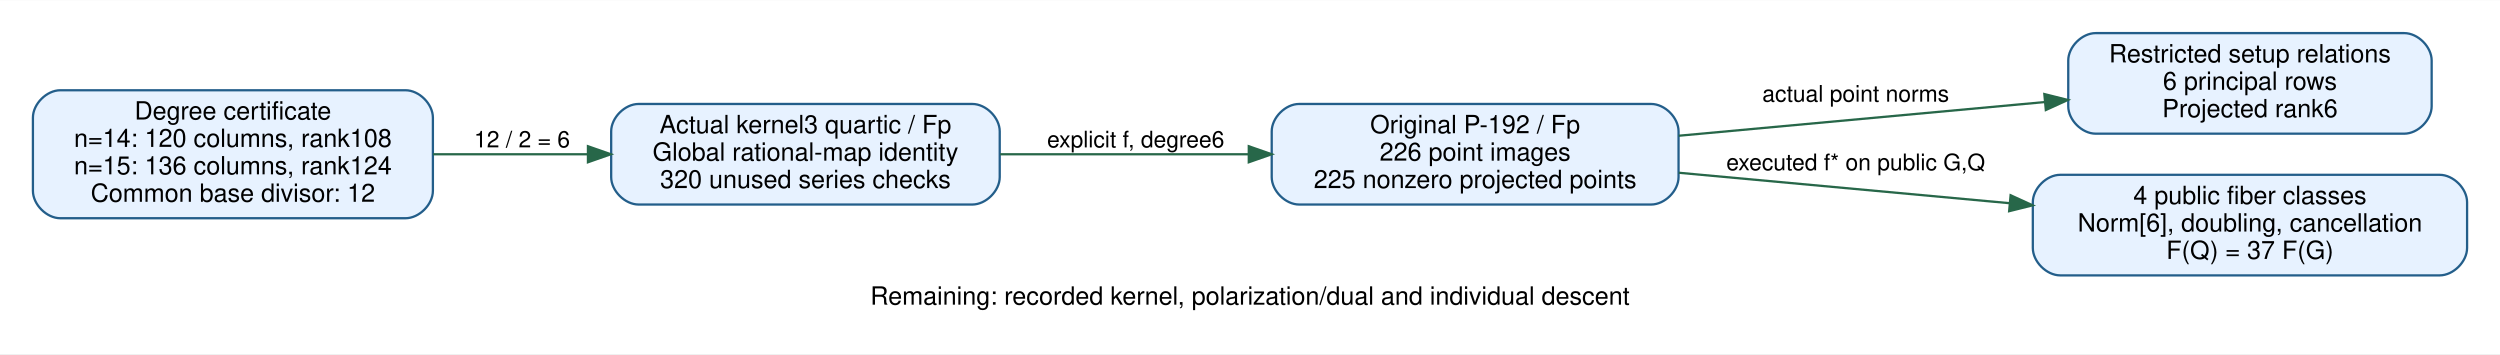
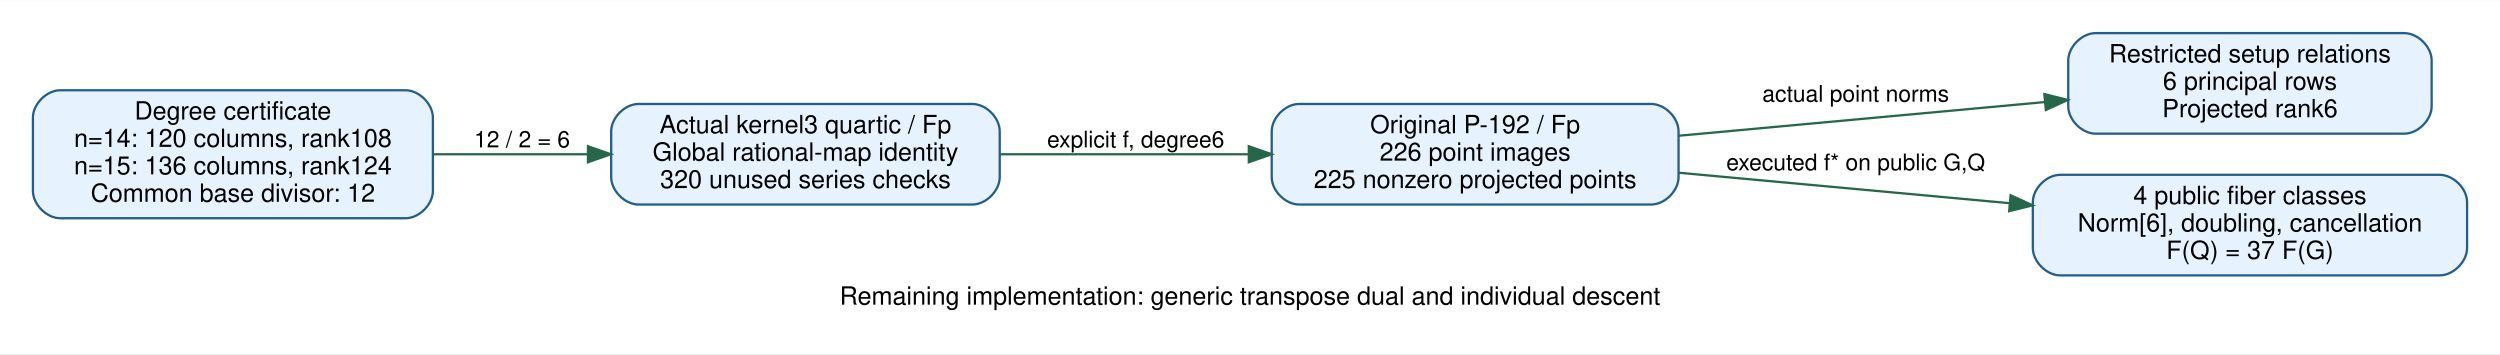
<svg xmlns="http://www.w3.org/2000/svg" width="1094pt" height="155pt" viewBox="0.00 0.00 1093.80 154.80">
  <g id="graph0" class="graph" transform="scale(1 1) rotate(0) translate(14.4 140.4)">
    <polygon fill="white" stroke="transparent" points="-14.4,14.4 -14.4,-140.4 1079.4,-140.4 1079.4,14.4 -14.4,14.4" />
-     <text text-anchor="middle" x="532.5" y="-7.2" font-family="Helvetica,sans-Serif" font-size="11.00">Remaining: recorded kernel, polarization/dual and individual descent</text>
+     <text text-anchor="middle" x="532.5" y="-7.2" font-family="Helvetica,sans-Serif" font-size="11.00">Remaining implementation: generic transpose dual and individual descent</text>
    <g id="node1" class="node">
      <path fill="#e7f2ff" stroke="#235e8a" d="M411,-95C411,-95 265,-95 265,-95 259,-95 253,-89 253,-83 253,-83 253,-63 253,-63 253,-57 259,-51 265,-51 265,-51 411,-51 411,-51 417,-51 423,-57 423,-63 423,-63 423,-83 423,-83 423,-89 417,-95 411,-95" />
      <text text-anchor="middle" x="338" y="-82.2" font-family="Helvetica,sans-Serif" font-size="11.00">Actual kernel3 quartic / Fp</text>
      <text text-anchor="middle" x="338" y="-70.2" font-family="Helvetica,sans-Serif" font-size="11.00">Global rational-map identity</text>
      <text text-anchor="middle" x="338" y="-58.2" font-family="Helvetica,sans-Serif" font-size="11.00">320 unused series checks</text>
    </g>
    <g id="node3" class="node">
      <path fill="#e7f2ff" stroke="#235e8a" d="M708,-95C708,-95 554,-95 554,-95 548,-95 542,-89 542,-83 542,-83 542,-63 542,-63 542,-57 548,-51 554,-51 554,-51 708,-51 708,-51 714,-51 720,-57 720,-63 720,-63 720,-83 720,-83 720,-89 714,-95 708,-95" />
      <text text-anchor="middle" x="631" y="-82.2" font-family="Helvetica,sans-Serif" font-size="11.00">Original P-192 / Fp</text>
      <text text-anchor="middle" x="631" y="-70.2" font-family="Helvetica,sans-Serif" font-size="11.00">226 point images</text>
      <text text-anchor="middle" x="631" y="-58.2" font-family="Helvetica,sans-Serif" font-size="11.00">225 nonzero projected points</text>
    </g>
    <g id="edge1" class="edge">
      <path fill="none" stroke="#276749" d="M423.17,-73C457.09,-73 496.44,-73 531.67,-73" />
      <polygon fill="#276749" stroke="#276749" points="531.97,-76.5 541.97,-73 531.97,-69.5 531.97,-76.5" />
      <text text-anchor="middle" x="482.5" y="-76" font-family="Helvetica,sans-Serif" font-size="10.00">explicit f, degree6</text>
    </g>
    <g id="node2" class="node">
      <path fill="#e7f2ff" stroke="#235e8a" d="M163,-101C163,-101 12,-101 12,-101 6,-101 0,-95 0,-89 0,-89 0,-57 0,-57 0,-51 6,-45 12,-45 12,-45 163,-45 163,-45 169,-45 175,-51 175,-57 175,-57 175,-89 175,-89 175,-95 169,-101 163,-101" />
      <text text-anchor="middle" x="87.5" y="-88.2" font-family="Helvetica,sans-Serif" font-size="11.00">Degree certificate</text>
      <text text-anchor="middle" x="87.5" y="-76.2" font-family="Helvetica,sans-Serif" font-size="11.00">n=14: 120 columns, rank108</text>
      <text text-anchor="middle" x="87.5" y="-64.2" font-family="Helvetica,sans-Serif" font-size="11.00">n=15: 136 columns, rank124</text>
      <text text-anchor="middle" x="87.5" y="-52.2" font-family="Helvetica,sans-Serif" font-size="11.00">Common base divisor: 12</text>
    </g>
    <g id="edge2" class="edge">
      <path fill="none" stroke="#276749" d="M175.06,-73C196.93,-73 220.51,-73 242.74,-73" />
      <polygon fill="#276749" stroke="#276749" points="242.84,-76.5 252.84,-73 242.84,-69.5 242.84,-76.5" />
      <text text-anchor="middle" x="214" y="-76" font-family="Helvetica,sans-Serif" font-size="10.00">12 / 2 = 6</text>
    </g>
    <g id="node4" class="node">
      <path fill="#e7f2ff" stroke="#235e8a" d="M1037.5,-126C1037.5,-126 902.5,-126 902.5,-126 896.5,-126 890.5,-120 890.5,-114 890.5,-114 890.5,-94 890.5,-94 890.5,-88 896.5,-82 902.5,-82 902.5,-82 1037.5,-82 1037.5,-82 1043.5,-82 1049.5,-88 1049.5,-94 1049.5,-94 1049.5,-114 1049.5,-114 1049.5,-120 1043.5,-126 1037.5,-126" />
      <text text-anchor="middle" x="970" y="-113.2" font-family="Helvetica,sans-Serif" font-size="11.00">Restricted setup relations</text>
      <text text-anchor="middle" x="970" y="-101.2" font-family="Helvetica,sans-Serif" font-size="11.00">6 principal rows</text>
      <text text-anchor="middle" x="970" y="-89.2" font-family="Helvetica,sans-Serif" font-size="11.00">Projected rank6</text>
    </g>
    <g id="edge3" class="edge">
      <path fill="none" stroke="#276749" d="M720.1,-81.1C769.46,-85.64 830.83,-91.29 880.28,-95.84" />
      <polygon fill="#276749" stroke="#276749" points="880.04,-99.33 890.32,-96.76 880.69,-92.36 880.04,-99.33" />
      <text text-anchor="middle" x="797.5" y="-96" font-family="Helvetica,sans-Serif" font-size="10.00">actual point norms</text>
    </g>
    <g id="node5" class="node">
      <path fill="#e7f2ff" stroke="#235e8a" d="M1053,-64C1053,-64 887,-64 887,-64 881,-64 875,-58 875,-52 875,-52 875,-32 875,-32 875,-26 881,-20 887,-20 887,-20 1053,-20 1053,-20 1059,-20 1065,-26 1065,-32 1065,-32 1065,-52 1065,-52 1065,-58 1059,-64 1053,-64" />
      <text text-anchor="middle" x="970" y="-51.2" font-family="Helvetica,sans-Serif" font-size="11.00">4 public fiber classes</text>
      <text text-anchor="middle" x="970" y="-39.2" font-family="Helvetica,sans-Serif" font-size="11.00">Norm[6], doubling, cancellation</text>
      <text text-anchor="middle" x="970" y="-27.2" font-family="Helvetica,sans-Serif" font-size="11.00">F(Q) = 37 F(G)</text>
    </g>
    <g id="edge4" class="edge">
      <path fill="none" stroke="#276749" d="M720.1,-64.9C764.43,-60.82 818.46,-55.85 864.84,-51.58" />
      <polygon fill="#276749" stroke="#276749" points="865.28,-55.06 874.92,-50.65 864.64,-48.09 865.28,-55.06" />
      <text text-anchor="middle" x="797.5" y="-66" font-family="Helvetica,sans-Serif" font-size="10.00">executed f* on public G,Q</text>
    </g>
  </g>
</svg>
